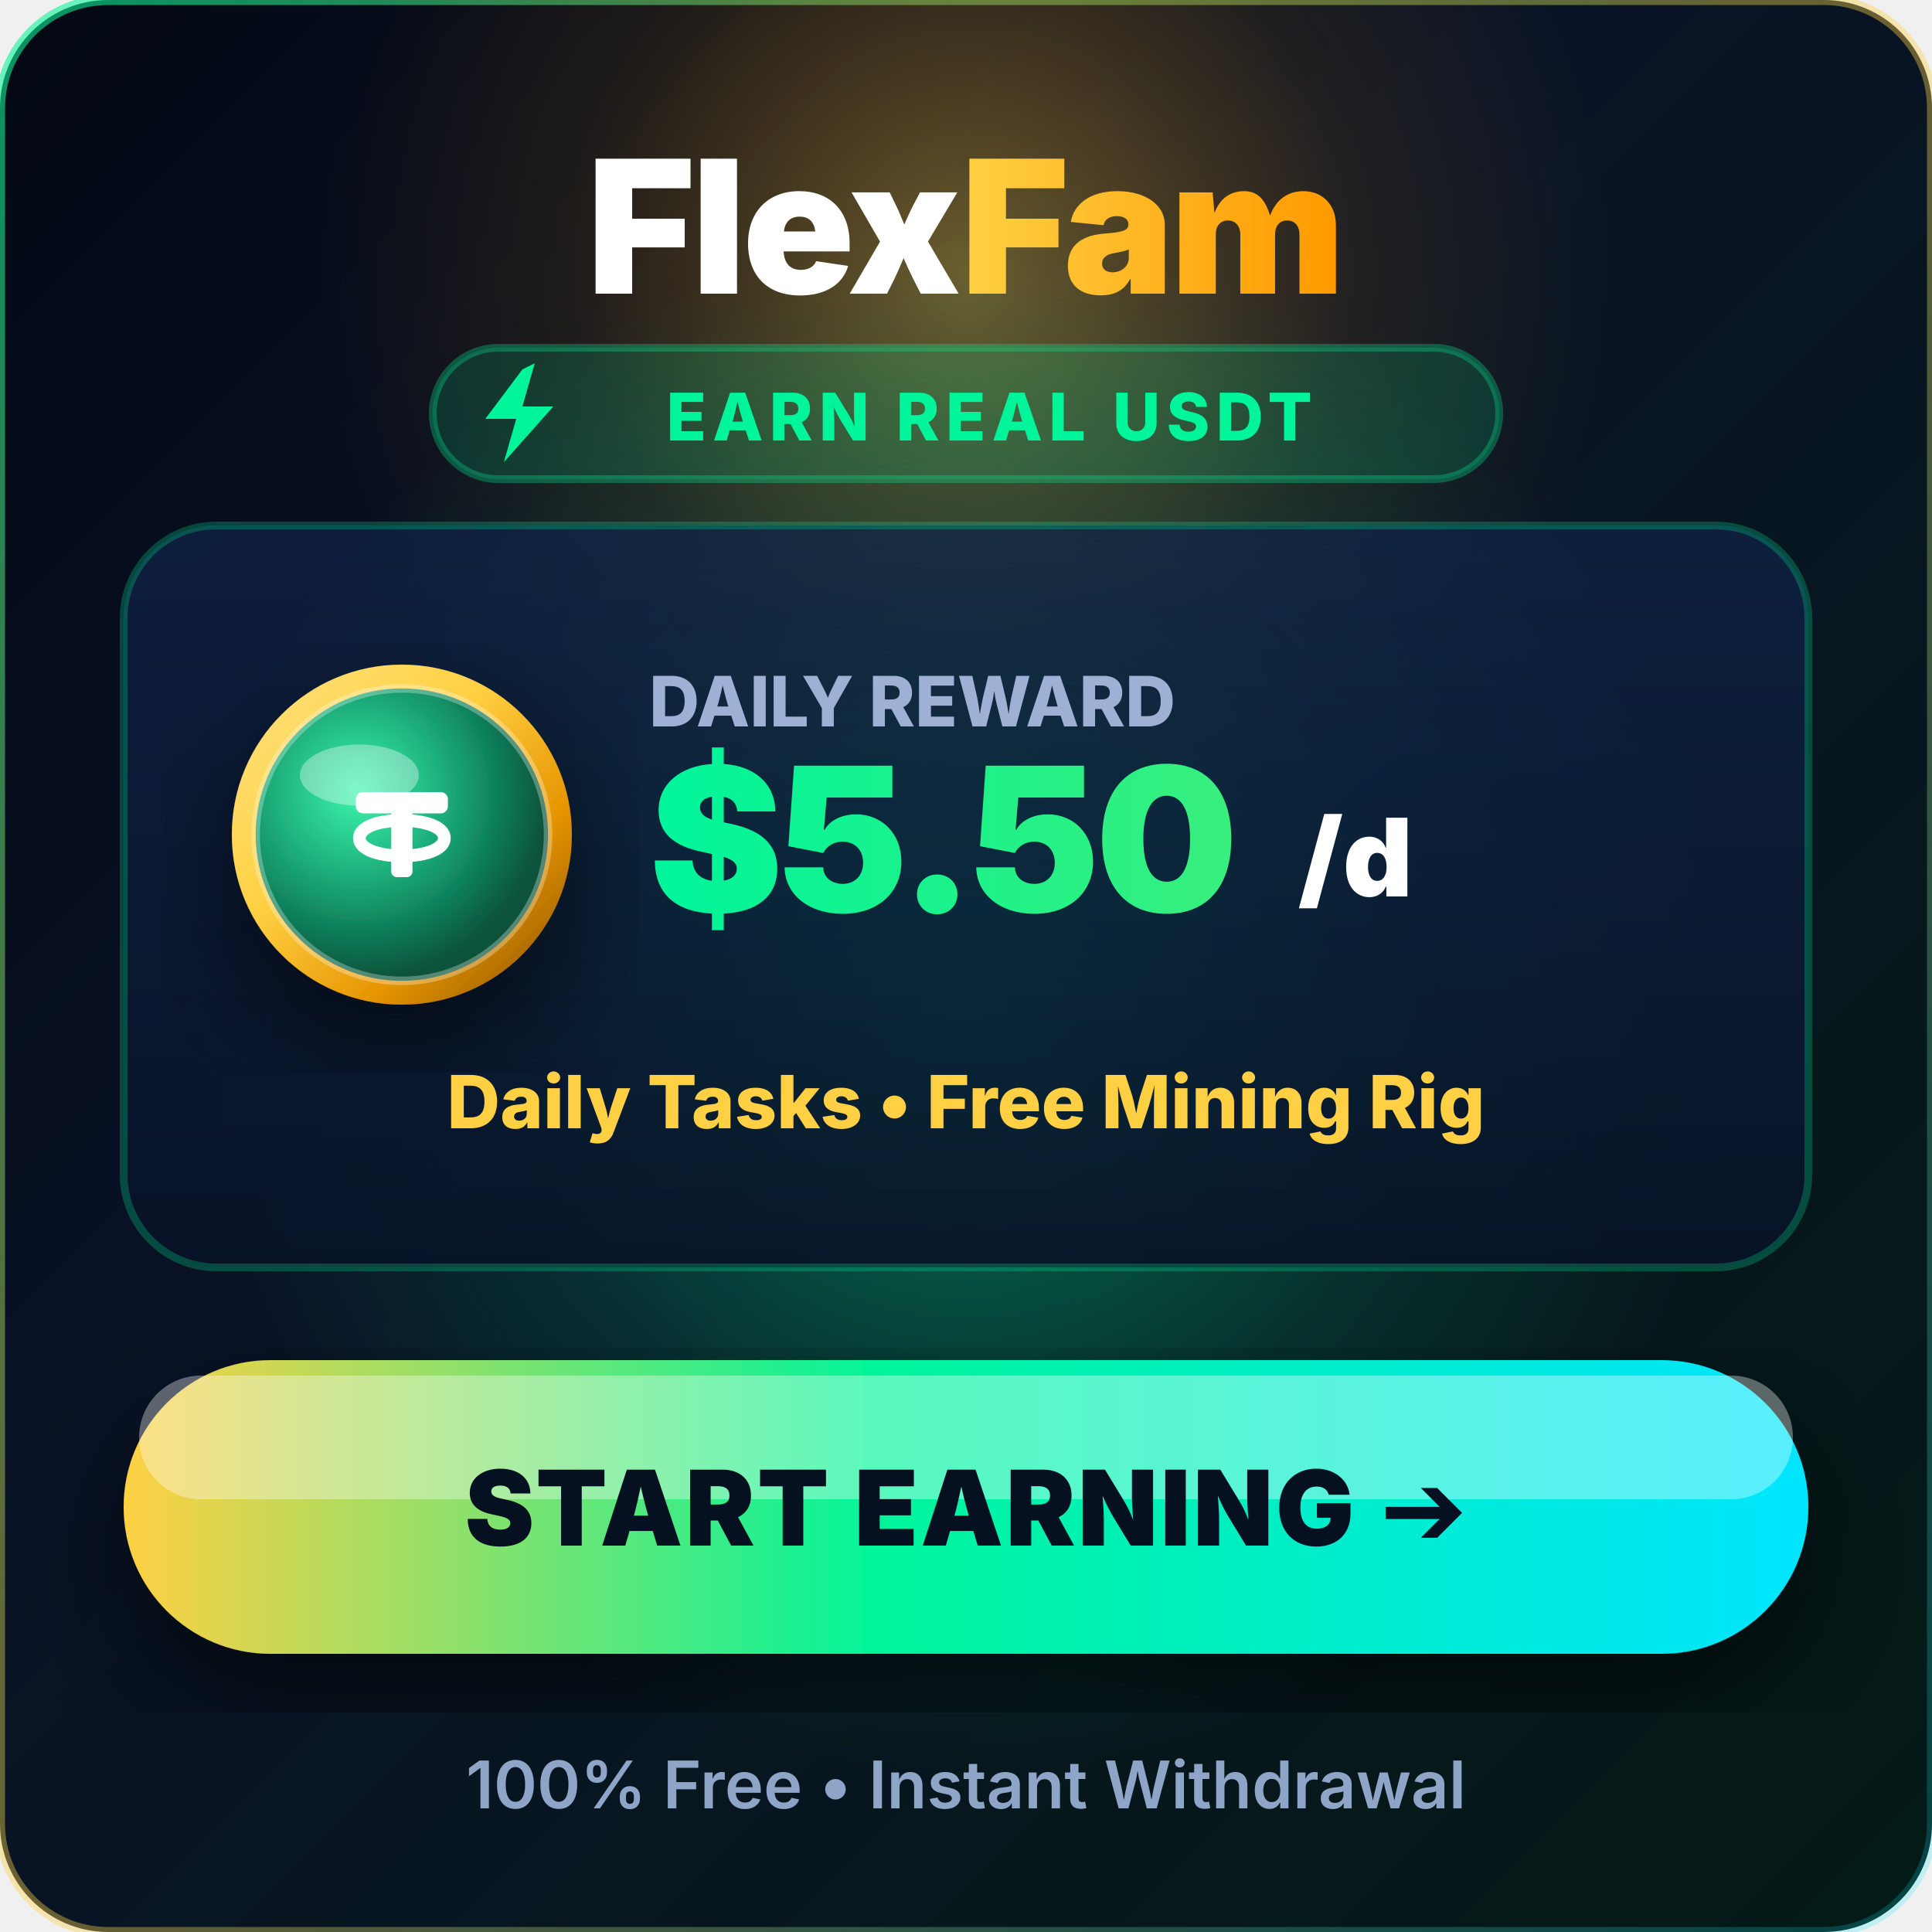
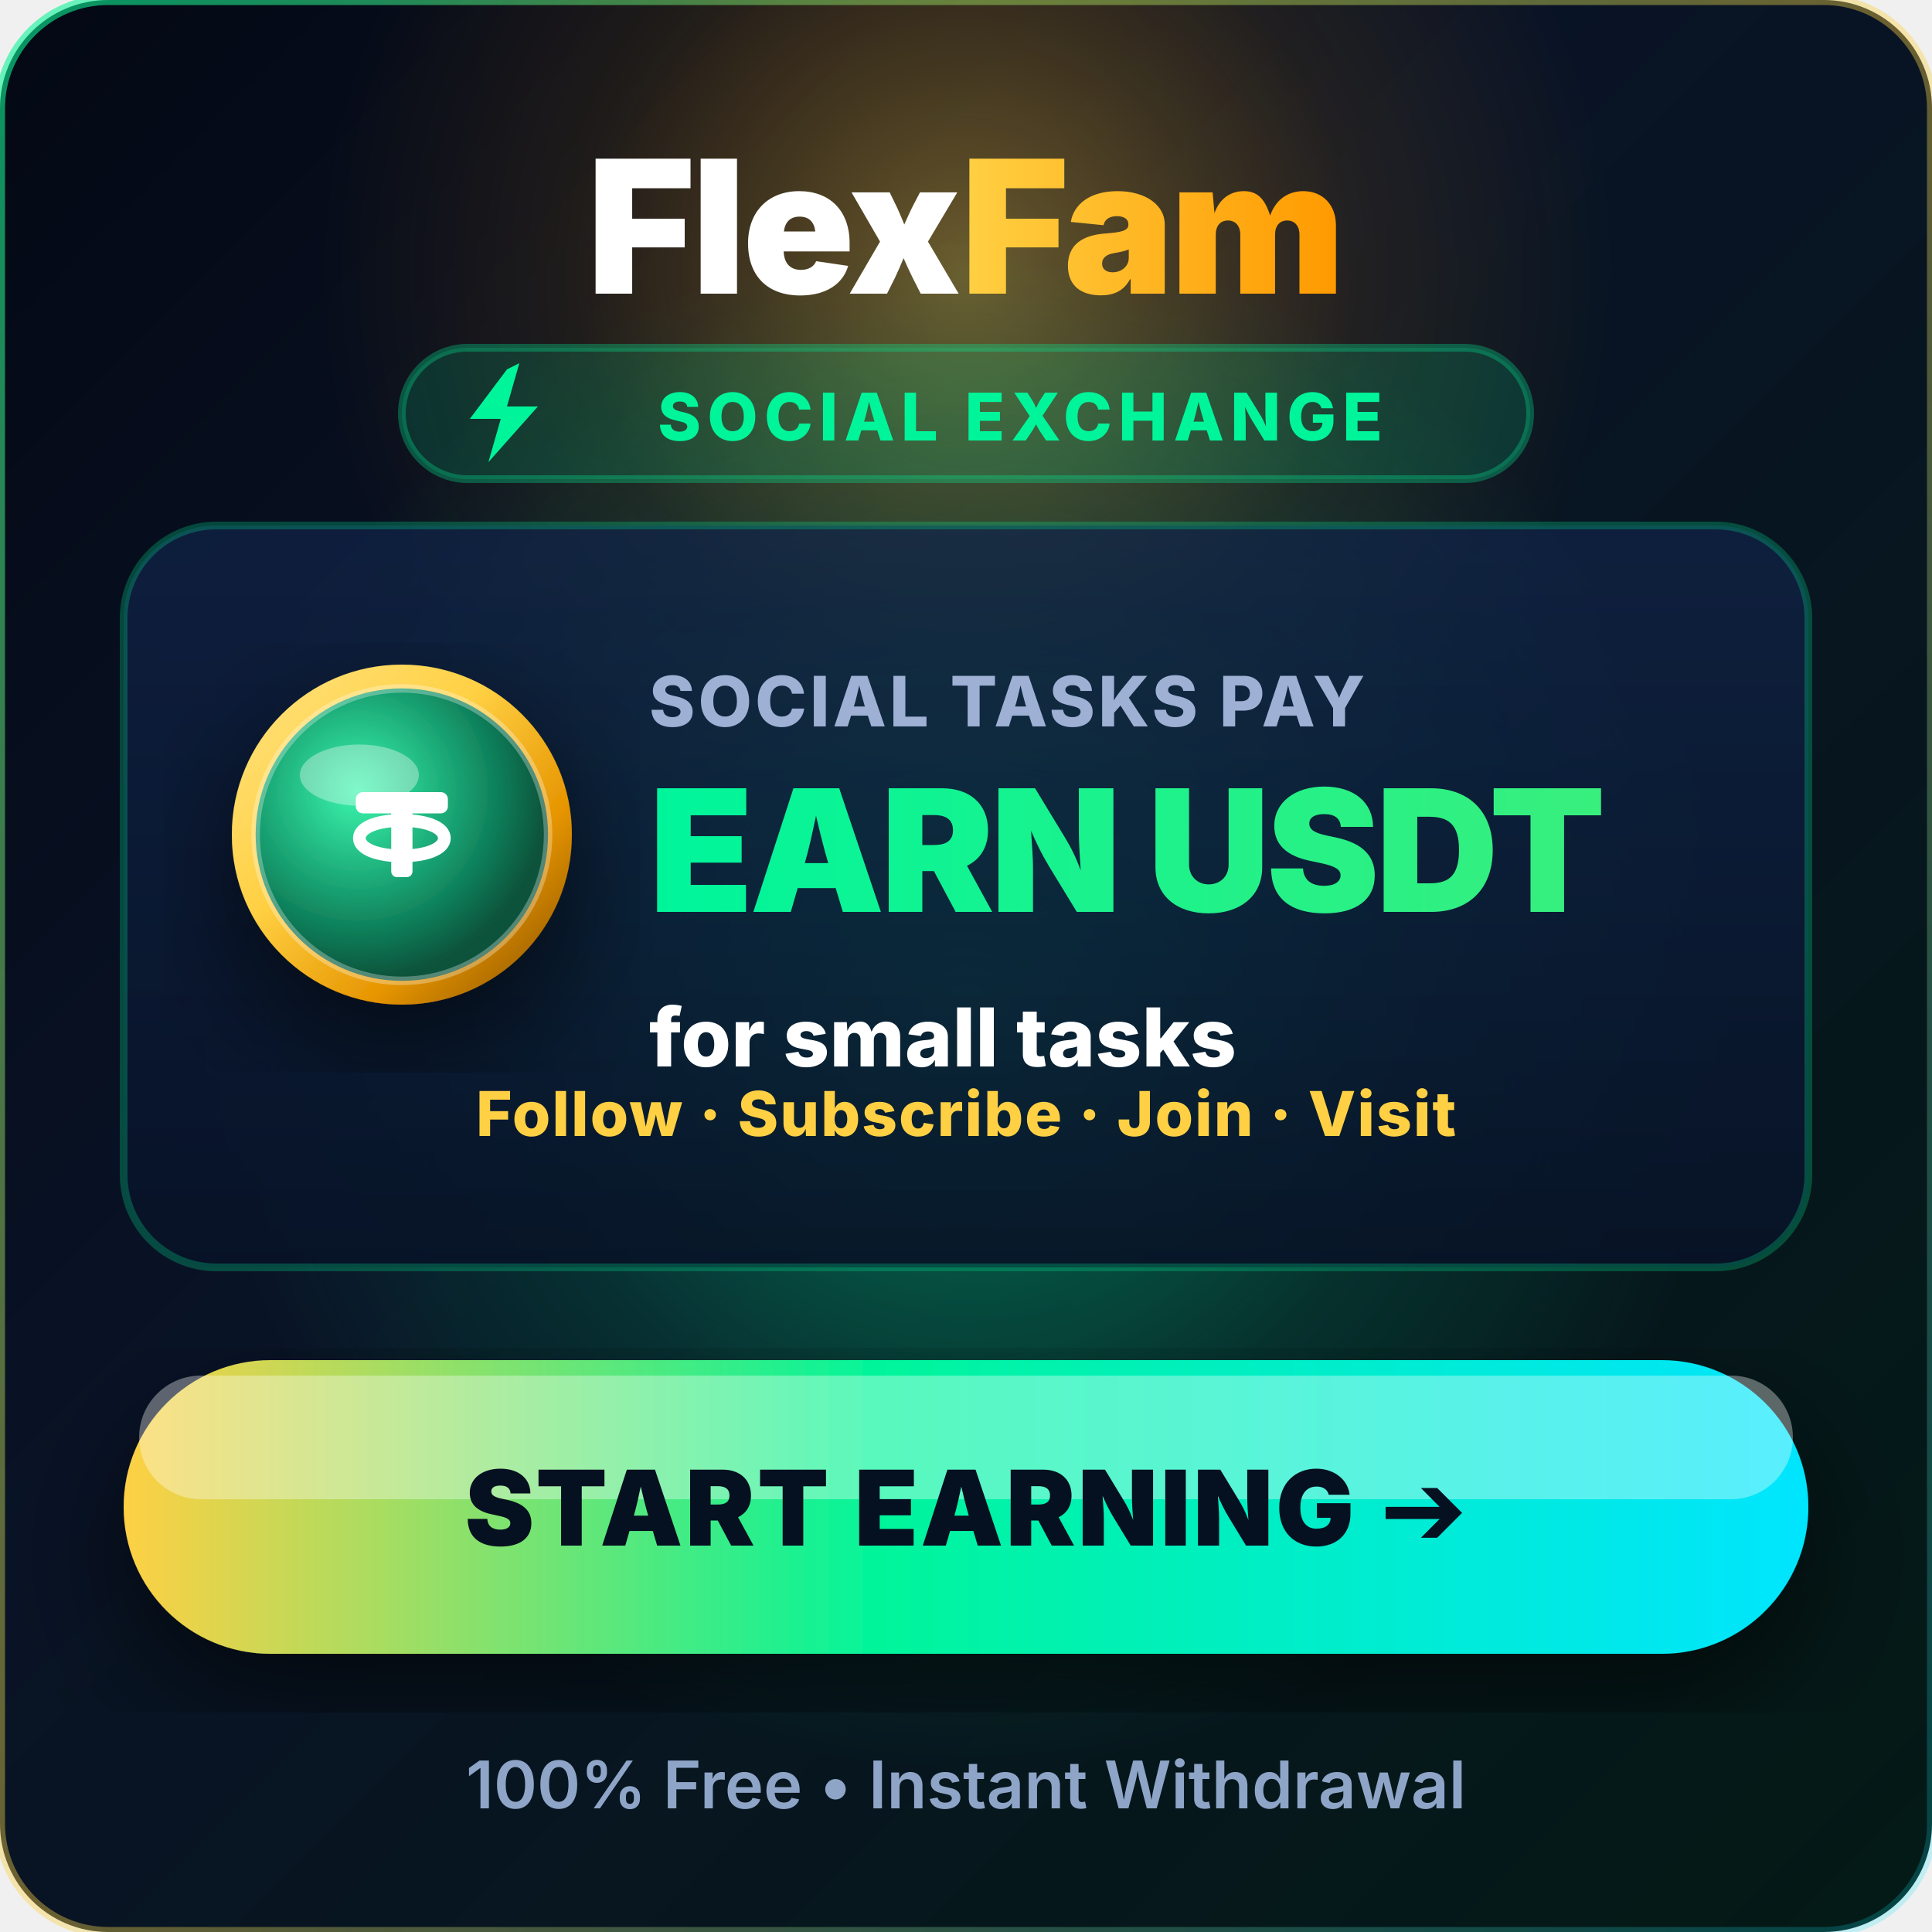
- <svg xmlns="http://www.w3.org/2000/svg" width="250" height="250" viewBox="0 0 250 250" role="img" aria-label="FlexFam Square 250x250">
+ <svg xmlns="http://www.w3.org/2000/svg" width="250" height="250" viewBox="0 0 250 250" role="img" aria-label="FlexFam social exchange — small tasks, real USDT (250x250)">
  <defs>
    <linearGradient id="s250_bg" x1="0%" y1="0%" x2="100%" y2="100%">
      <stop offset="0%" stop-color="#040814" />
      <stop offset="40%" stop-color="#091326" />
      <stop offset="100%" stop-color="#041a15" />
    </linearGradient>
    <linearGradient id="s250_card" x1="0%" y1="0%" x2="0%" y2="100%">
      <stop offset="0%" stop-color="rgba(16, 35, 71, 0.75)" />
      <stop offset="100%" stop-color="rgba(7, 18, 38, 0.9)" />
    </linearGradient>
    <linearGradient id="s250_borderGrad" x1="0%" y1="0%" x2="100%" y2="100%">
      <stop offset="0%" stop-color="rgba(0, 245, 155, 0.6)" />
      <stop offset="50%" stop-color="rgba(255, 208, 67, 0.4)" />
      <stop offset="100%" stop-color="rgba(0, 229, 255, 0.2)" />
    </linearGradient>
    <linearGradient id="s250_gold" x1="0%" y1="0%" x2="100%" y2="0%">
      <stop offset="0%" stop-color="#fff076" />
      <stop offset="50%" stop-color="#ffd043" />
      <stop offset="100%" stop-color="#ff9a00" />
    </linearGradient>
    <linearGradient id="s250_emerald" x1="0%" y1="0%" x2="100%" y2="0%">
      <stop offset="0%" stop-color="#00f59b" />
      <stop offset="100%" stop-color="#38ef7d" />
    </linearGradient>
    <linearGradient id="s250_btn" x1="0%" y1="0%" x2="100%" y2="0%">
      <stop offset="0%" stop-color="#ffd043" />
      <stop offset="45%" stop-color="#00f59b" />
      <stop offset="100%" stop-color="#00e5ff" />
    </linearGradient>
    <linearGradient id="s250_goldRim" x1="0%" y1="0%" x2="100%" y2="100%">
      <stop offset="0%" stop-color="#ffe484" />
      <stop offset="40%" stop-color="#ffd043" />
      <stop offset="70%" stop-color="#e69500" />
      <stop offset="100%" stop-color="#804a00" />
    </linearGradient>
    <radialGradient id="s250_coinFace" cx="35%" cy="35%" r="65%">
      <stop offset="0%" stop-color="#3bf6ad" />
      <stop offset="60%" stop-color="#14966a" />
      <stop offset="100%" stop-color="#08523a" />
    </radialGradient>
    <radialGradient id="s250_glowGreen" cx="50%" cy="50%" r="50%">
      <stop offset="0%" stop-color="#00f59b" stop-opacity="0.45" />
      <stop offset="60%" stop-color="#00f59b" stop-opacity="0.12" />
      <stop offset="100%" stop-color="#00f59b" stop-opacity="0" />
    </radialGradient>
    <radialGradient id="s250_glowGold" cx="50%" cy="50%" r="50%">
      <stop offset="0%" stop-color="#ffd043" stop-opacity="0.4" />
      <stop offset="60%" stop-color="#ff9a00" stop-opacity="0.1" />
      <stop offset="100%" stop-color="#ff9a00" stop-opacity="0" />
    </radialGradient>
    <filter id="s250_shadow" x="-20%" y="-20%" width="140%" height="140%">
      <feDropShadow dx="0" dy="6" stdDeviation="8" flood-color="#000000" flood-opacity="0.6" />
    </filter>
  </defs>
  <style>
    .brand { font-family: Inter, system-ui, -apple-system, Roboto, 'Segoe UI', Arial, sans-serif; font-weight: 900; }
    .title { font-family: Inter, system-ui, -apple-system, Roboto, 'Segoe UI', Arial, sans-serif; font-weight: 800; }
    .body { font-family: Inter, system-ui, -apple-system, Roboto, 'Segoe UI', Arial, sans-serif; font-weight: 600; }
    .mono { font-family: ui-monospace, SFMono-Regular, Menlo, Monaco, Consolas, monospace; font-weight: 700; }
  </style>
  <rect width="250" height="250" rx="14" fill="url(#s250_bg)" />
  <rect width="250" height="250" rx="14" fill="none" stroke="url(#s250_borderGrad)" stroke-width="1.3" />
  <circle cx="125" cy="35" r="85" fill="url(#s250_glowGold)" />
  <circle cx="125" cy="130" r="100" fill="url(#s250_glowGreen)" />
  <g transform="translate(0, 15)">
    <text x="125" y="23" class="brand" font-size="24" fill="#ffffff" text-anchor="middle" letter-spacing="-0.5px">Flex<tspan fill="url(#s250_gold)">Fam</tspan>
    </text>
-     <g transform="translate(56, 30)">
-       <rect x="0" y="0" width="138" height="17" rx="8.5" fill="rgba(0,245,155,0.15)" stroke="rgba(0,245,155,0.3)" stroke-width="1" />
-       <path transform="translate(6, 2) scale(0.8)" d="M7 1L1 9h5l-2 7 8-9H7l2-7z" fill="#00f59b" />
-       <text x="72" y="12" class="title" font-size="8.5" fill="#00f59b" text-anchor="middle" letter-spacing="0.8px">EARN REAL USDT</text>
+     <g transform="translate(52, 30)">
+       <rect x="0" y="0" width="146" height="17" rx="8.5" fill="rgba(0,245,155,0.15)" stroke="rgba(0,245,155,0.3)" stroke-width="1" />
+       <path transform="translate(8, 2) scale(0.8)" d="M7 1L1 9h5l-2 7 8-9H7l2-7z" fill="#00f59b" />
+       <text x="80" y="12" class="title" font-size="8.5" fill="#00f59b" text-anchor="middle" letter-spacing="0.8px">SOCIAL EXCHANGE</text>
    </g>
  </g>
  <g transform="translate(16, 68)">
    <rect width="218" height="96" rx="12" fill="url(#s250_card)" stroke="rgba(0,245,155,0.25)" stroke-width="1" />
    <g transform="translate(36, 40)" filter="url(#s250_shadow)">
      <circle cx="0" cy="0" r="22" fill="url(#s250_goldRim)" />
      <circle cx="0" cy="0" r="18.92" fill="url(#s250_coinFace)" />
      <circle cx="0" cy="0" r="18.92" fill="none" stroke="rgba(255,255,255,0.3)" stroke-width="1.1" />
      <g transform="scale(0.9166667) translate(-12, -12)">
        <rect x="5.5" y="6" width="13" height="3" rx="1" fill="#ffffff" />
        <rect x="10.5" y="8" width="3" height="10" rx="0.8" fill="#ffffff" />
        <path d="M 6 12.5 C 6 11 8.5 10 12 10 C 15.5 10 18 11 18 12.5 C 18 14 15.5 15 12 15 C 8.5 15 6 14 6 12.5 Z" fill="none" stroke="#ffffff" stroke-width="1.8" />
      </g>
      <ellipse cx="-5.5" cy="-7.7" rx="7.7" ry="3.96" fill="rgba(255,255,255,0.35)" />
    </g>
    <g transform="translate(68, 12)">
-       <text x="0" y="14" class="title" font-size="9" fill="#9fb0d5">DAILY REWARD</text>
+       <text x="0" y="14" class="title" font-size="9" fill="#9fb0d5" letter-spacing="0.4px">SOCIAL TASKS PAY</text>
      <g transform="translate(0, 38)">
-         <text x="0" y="0" class="brand" font-size="26" fill="url(#s250_emerald)" letter-spacing="-0.6px">$5.50</text>
-         <text x="84" y="-2" class="brand" font-size="14" fill="#ffffff">/d</text>
+         <text x="0" y="0" class="brand" font-size="22" fill="url(#s250_emerald)" letter-spacing="-0.5px">EARN USDT</text>
+         <text x="0" y="20" class="title" font-size="10.5" fill="#ffffff">for small tasks</text>
      </g>
    </g>
-     <text x="109" y="78" class="title" font-size="9.5" fill="#ffd043" text-anchor="middle">Daily Tasks • Free Mining Rig</text>
+     <text x="109" y="79" class="title" font-size="8" fill="#ffd043" text-anchor="middle" letter-spacing="0.2px">Follow · Subscribe · Join · Visit</text>
  </g>
  <g transform="translate(16, 176)">
    <rect width="218" height="38" rx="19" fill="url(#s250_btn)" filter="url(#s250_shadow)" />
    <rect x="2" y="2" width="214" height="16" rx="8" fill="rgba(255,255,255,0.35)" />
    <text x="109" y="24" class="brand" font-size="13.5" fill="#051020" text-anchor="middle" letter-spacing="0.3px">START EARNING ➔</text>
  </g>
  <text x="125" y="234" class="body" font-size="8.5" fill="#8ea5c8" text-anchor="middle">100% Free • Instant Withdrawal</text>
</svg>
